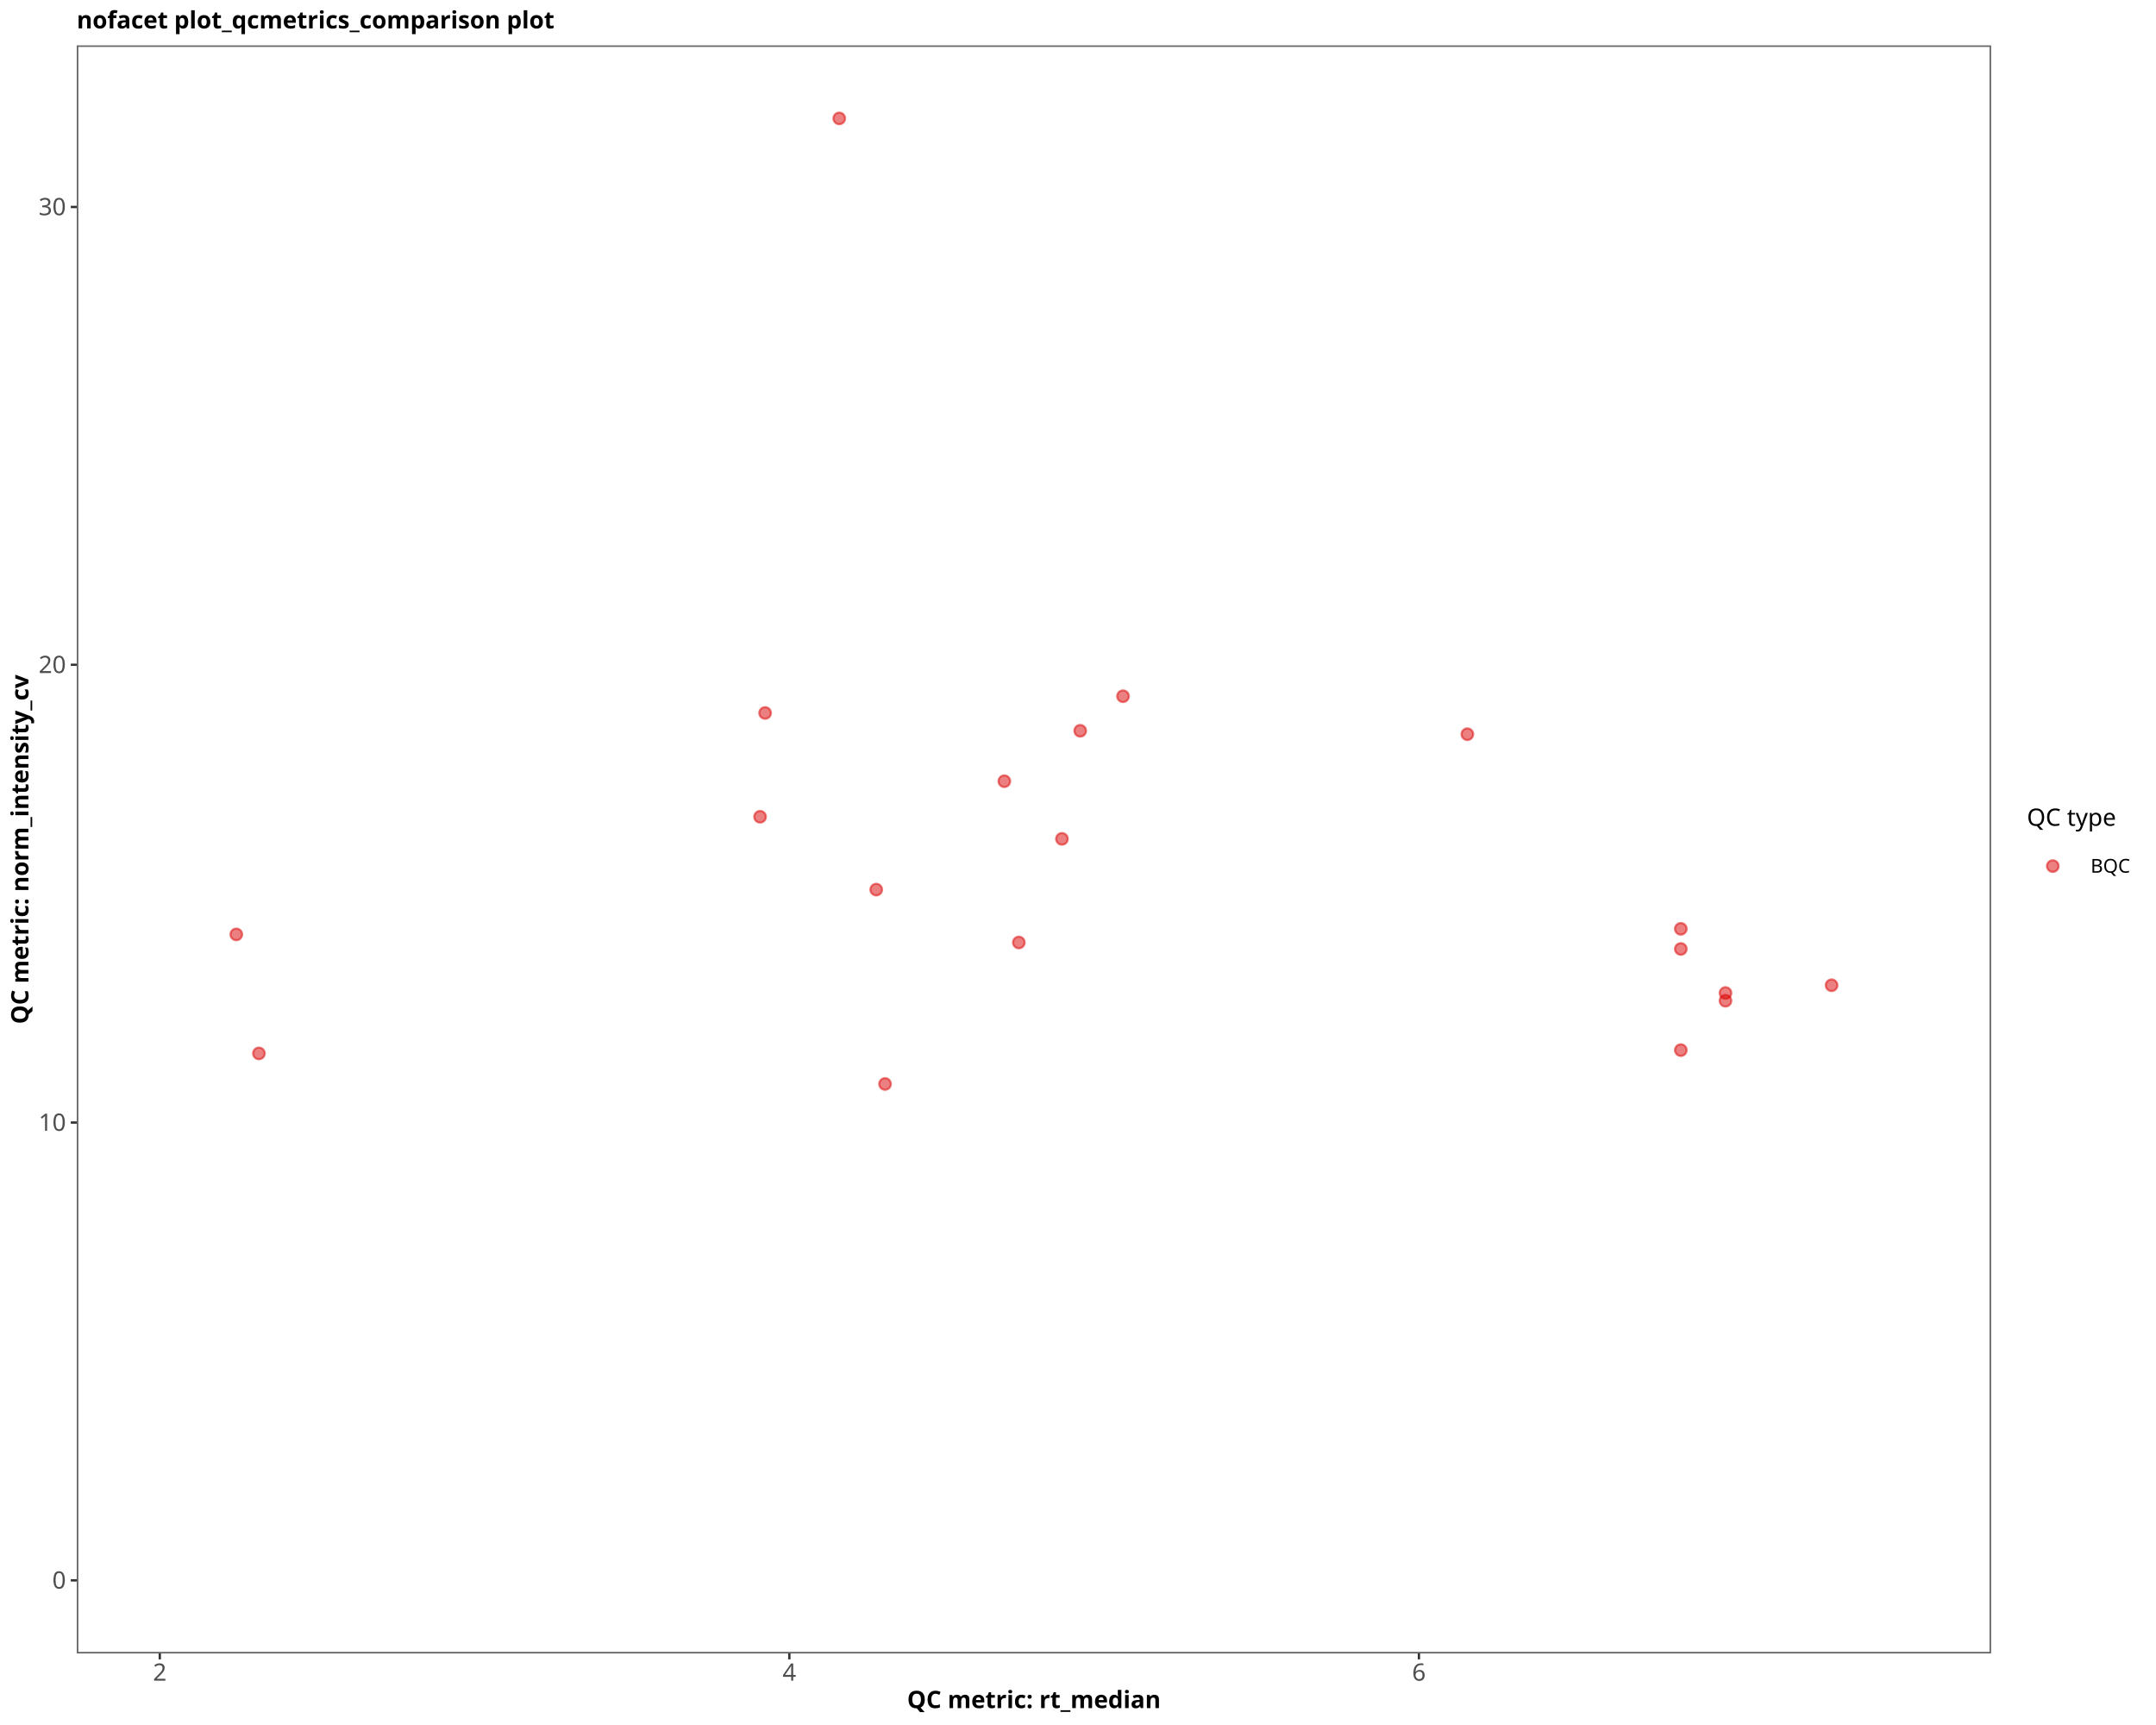
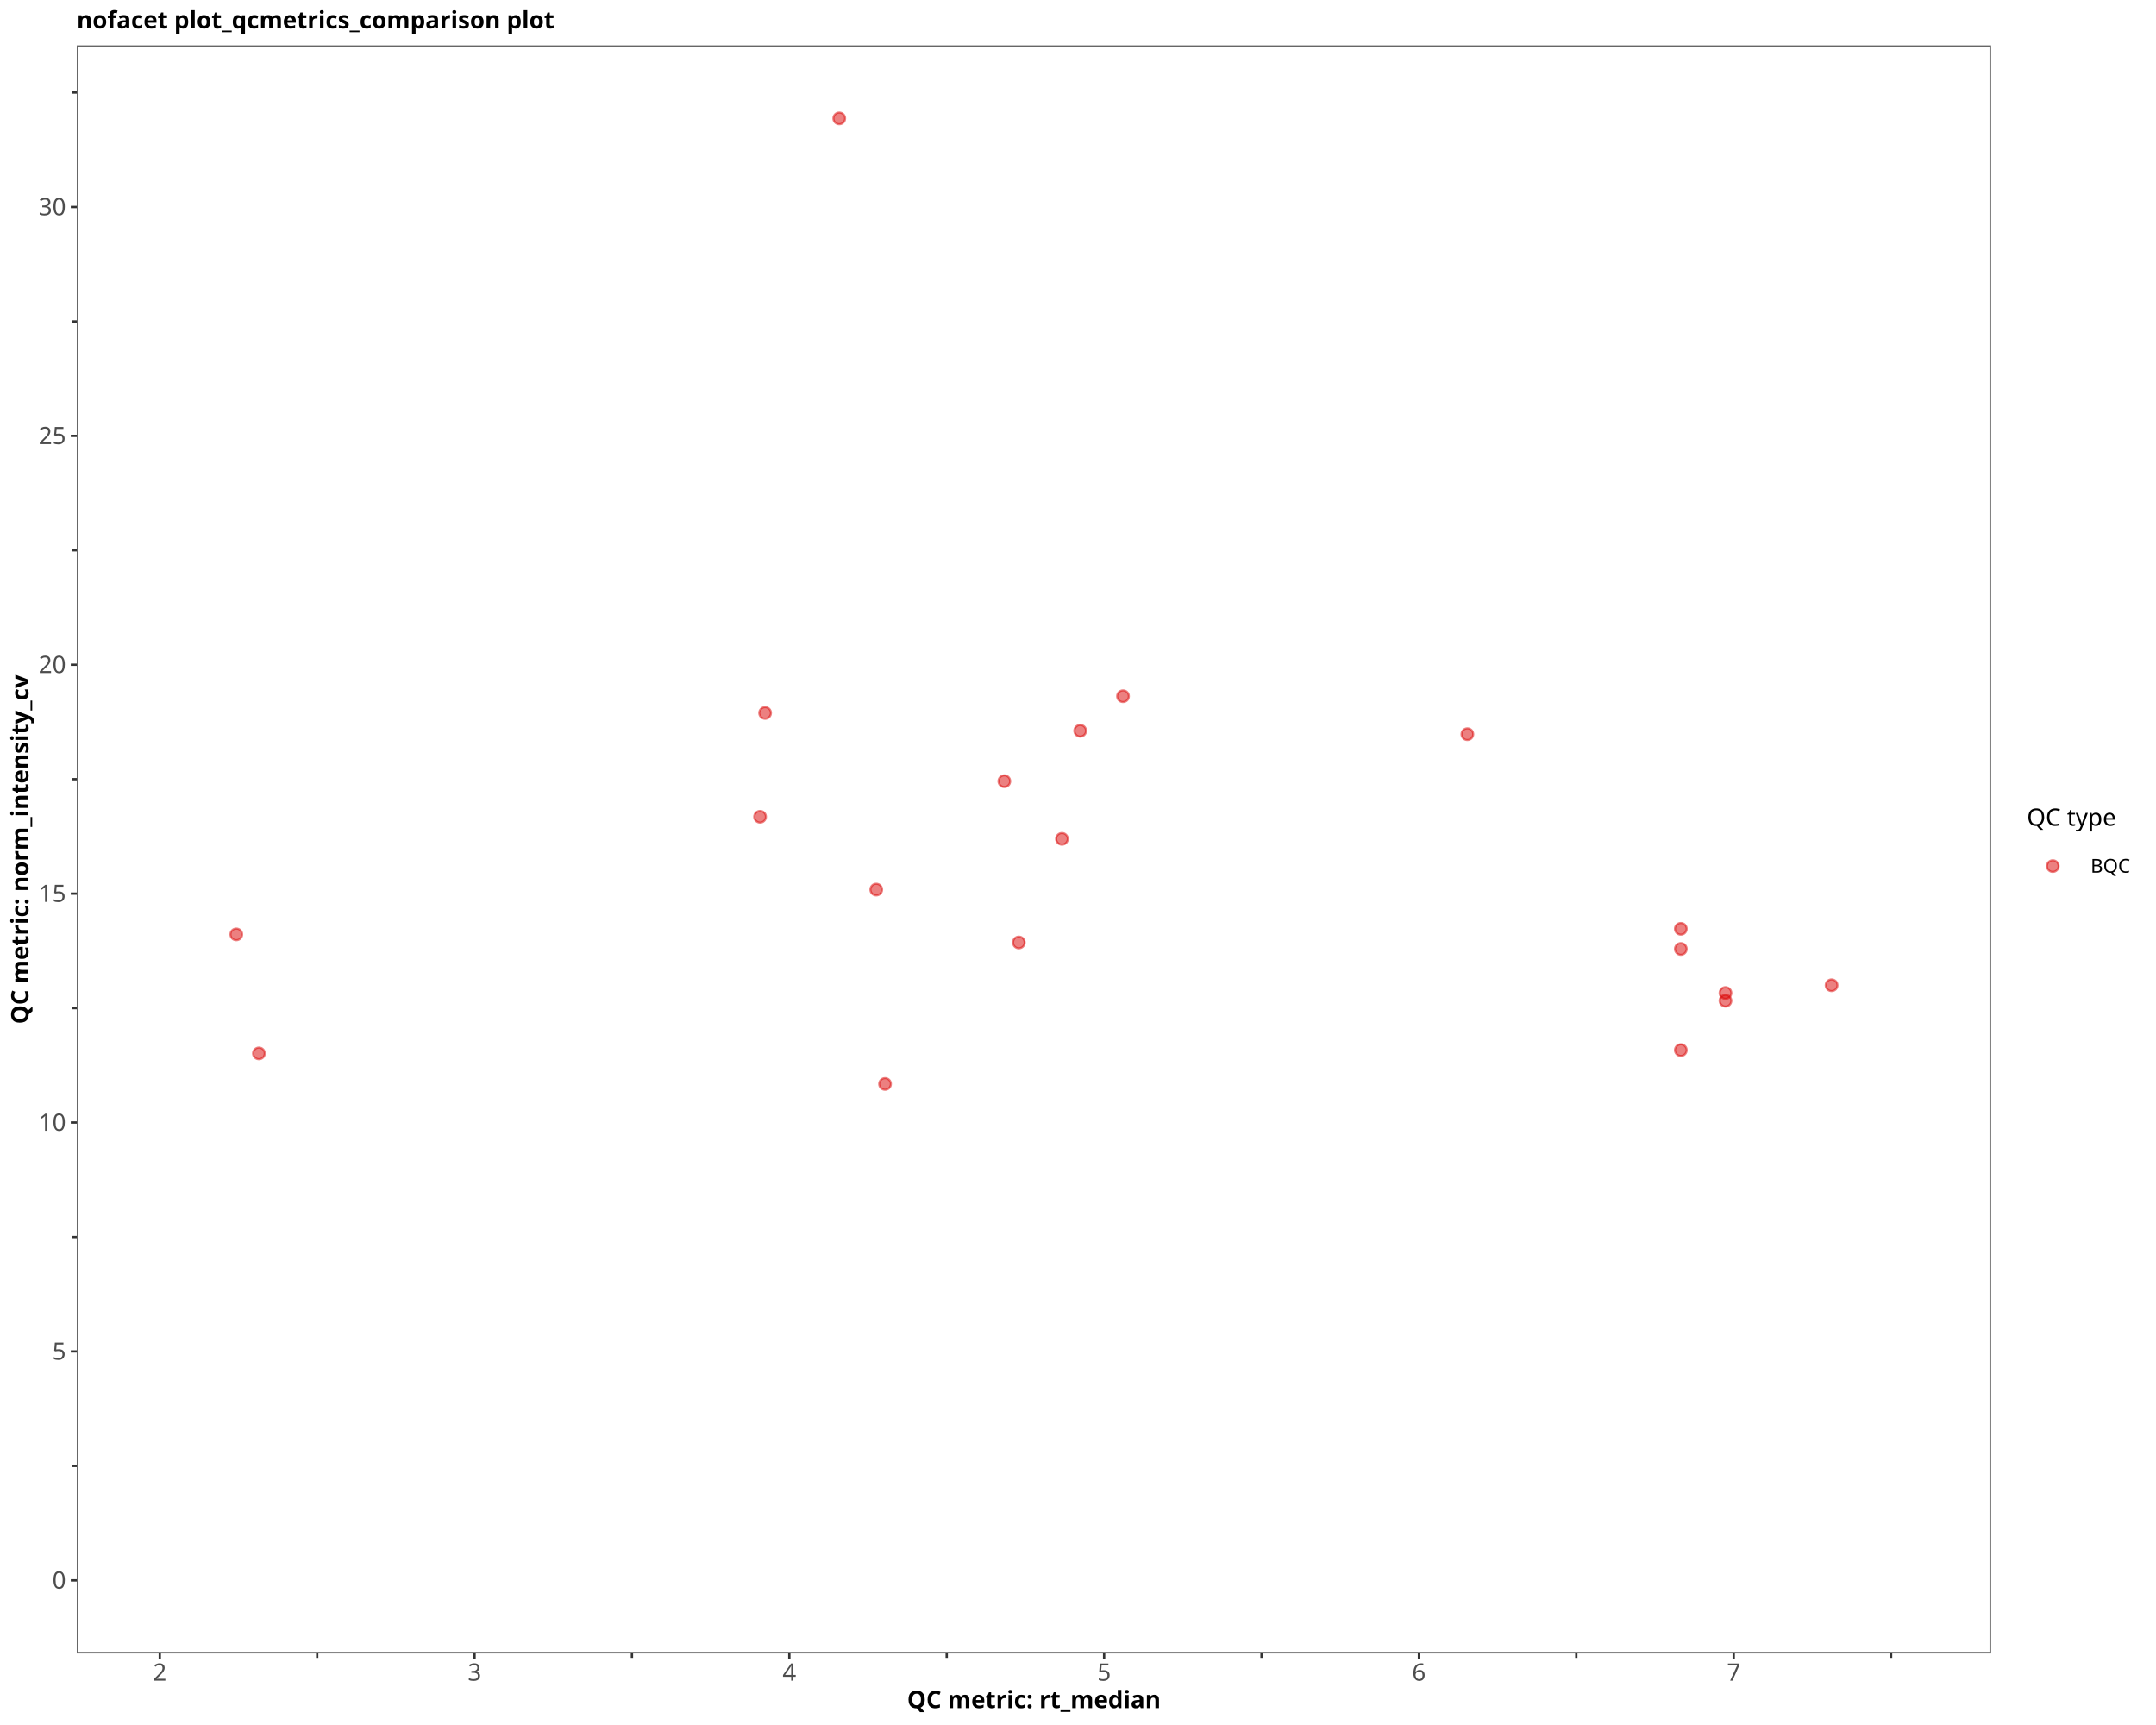
<svg xmlns="http://www.w3.org/2000/svg" class="svglite" data-engine-version="2.0" width="720.00pt" height="576.00pt" viewBox="0 0 720.00 576.00">
  <defs>
    <style type="text/css">
    .svglite line, .svglite polyline, .svglite polygon, .svglite path, .svglite rect, .svglite circle {
      fill: none;
      stroke: #000000;
      stroke-linecap: round;
      stroke-linejoin: round;
      stroke-miterlimit: 10.00;
    }
  </style>
  </defs>
  <rect width="100%" height="100%" style="stroke: none; fill: #FFFFFF;" />
  <defs>
    <clipPath id="cpMC4wMHw3MjAuMDB8MC4wMHw1NzYuMDA=">
      <rect x="0.00" y="0.00" width="720.00" height="576.00" />
    </clipPath>
  </defs>
  <g clip-path="url(#cpMC4wMHw3MjAuMDB8MC4wMHw1NzYuMDA=)">
    <rect x="0.00" y="0.00" width="720.00" height="576.00" style="stroke-width: 0.78; stroke: #FFFFFF; fill: #FFFFFF;" />
  </g>
  <defs>
    <clipPath id="cpMjUuNjN8NjY0Ljk0fDE1LjE0fDU1Mi4xMA==">
      <rect x="25.63" y="15.14" width="639.31" height="536.97" />
    </clipPath>
  </defs>
  <g clip-path="url(#cpMjUuNjN8NjY0Ljk0fDE1LjE0fDU1Mi4xMA==)">
    <rect x="25.63" y="15.14" width="639.31" height="536.97" style="stroke-width: 0.78; stroke: none; fill: #FFFFFF;" />
-     <polyline points="25.63,451.26 664.94,451.26 " style="stroke-width: 0.001; stroke: #EBEBEB; stroke-linecap: butt;" />
-     <polyline points="25.63,298.40 664.94,298.40 " style="stroke-width: 0.001; stroke: #EBEBEB; stroke-linecap: butt;" />
-     <polyline points="25.63,145.54 664.94,145.54 " style="stroke-width: 0.001; stroke: #EBEBEB; stroke-linecap: butt;" />
-     <polyline points="158.48,552.10 158.48,15.14 " style="stroke-width: 0.001; stroke: #EBEBEB; stroke-linecap: butt;" />
-     <polyline points="368.72,552.10 368.72,15.14 " style="stroke-width: 0.001; stroke: #EBEBEB; stroke-linecap: butt;" />
-     <polyline points="578.97,552.10 578.97,15.14 " style="stroke-width: 0.001; stroke: #EBEBEB; stroke-linecap: butt;" />
+     <polyline points="25.63,489.48 664.94,489.48 " style="stroke-width: 0.001; stroke: #EBEBEB; stroke-linecap: butt;" />
+     <polyline points="25.63,413.05 664.94,413.05 " style="stroke-width: 0.001; stroke: #EBEBEB; stroke-linecap: butt;" />
+     <polyline points="25.63,336.62 664.94,336.62 " style="stroke-width: 0.001; stroke: #EBEBEB; stroke-linecap: butt;" />
+     <polyline points="25.63,260.19 664.94,260.19 " style="stroke-width: 0.001; stroke: #EBEBEB; stroke-linecap: butt;" />
+     <polyline points="25.63,183.76 664.94,183.76 " style="stroke-width: 0.001; stroke: #EBEBEB; stroke-linecap: butt;" />
+     <polyline points="25.63,107.33 664.94,107.33 " style="stroke-width: 0.001; stroke: #EBEBEB; stroke-linecap: butt;" />
+     <polyline points="25.63,30.90 664.94,30.90 " style="stroke-width: 0.001; stroke: #EBEBEB; stroke-linecap: butt;" />
+     <polyline points="105.92,552.10 105.92,15.14 " style="stroke-width: 0.001; stroke: #EBEBEB; stroke-linecap: butt;" />
+     <polyline points="211.04,552.10 211.04,15.14 " style="stroke-width: 0.001; stroke: #EBEBEB; stroke-linecap: butt;" />
+     <polyline points="316.16,552.10 316.16,15.14 " style="stroke-width: 0.001; stroke: #EBEBEB; stroke-linecap: butt;" />
+     <polyline points="421.29,552.10 421.29,15.14 " style="stroke-width: 0.001; stroke: #EBEBEB; stroke-linecap: butt;" />
+     <polyline points="526.41,552.10 526.41,15.14 " style="stroke-width: 0.001; stroke: #EBEBEB; stroke-linecap: butt;" />
+     <polyline points="631.53,552.10 631.53,15.14 " style="stroke-width: 0.001; stroke: #EBEBEB; stroke-linecap: butt;" />
    <polyline points="25.63,527.70 664.94,527.70 " style="stroke-width: 0.002; stroke: #EBEBEB; stroke-linecap: butt;" />
+     <polyline points="25.63,451.26 664.94,451.26 " style="stroke-width: 0.002; stroke: #EBEBEB; stroke-linecap: butt;" />
    <polyline points="25.63,374.83 664.94,374.83 " style="stroke-width: 0.002; stroke: #EBEBEB; stroke-linecap: butt;" />
+     <polyline points="25.63,298.40 664.94,298.40 " style="stroke-width: 0.002; stroke: #EBEBEB; stroke-linecap: butt;" />
    <polyline points="25.63,221.97 664.94,221.97 " style="stroke-width: 0.002; stroke: #EBEBEB; stroke-linecap: butt;" />
+     <polyline points="25.63,145.54 664.94,145.54 " style="stroke-width: 0.002; stroke: #EBEBEB; stroke-linecap: butt;" />
    <polyline points="25.63,69.11 664.94,69.11 " style="stroke-width: 0.002; stroke: #EBEBEB; stroke-linecap: butt;" />
    <polyline points="53.36,552.10 53.36,15.14 " style="stroke-width: 0.002; stroke: #EBEBEB; stroke-linecap: butt;" />
+     <polyline points="158.48,552.10 158.48,15.14 " style="stroke-width: 0.002; stroke: #EBEBEB; stroke-linecap: butt;" />
    <polyline points="263.60,552.10 263.60,15.14 " style="stroke-width: 0.002; stroke: #EBEBEB; stroke-linecap: butt;" />
+     <polyline points="368.72,552.10 368.72,15.14 " style="stroke-width: 0.002; stroke: #EBEBEB; stroke-linecap: butt;" />
    <polyline points="473.85,552.10 473.85,15.14 " style="stroke-width: 0.002; stroke: #EBEBEB; stroke-linecap: butt;" />
+     <polyline points="578.97,552.10 578.97,15.14 " style="stroke-width: 0.002; stroke: #EBEBEB; stroke-linecap: butt;" />
    <circle cx="611.66" cy="328.99" r="1.95" style="stroke-width: 0.71; stroke: #DB0202; stroke-opacity: 0.50; fill: #DB0202; fill-opacity: 0.50;" />
    <circle cx="360.74" cy="244.02" r="1.95" style="stroke-width: 0.71; stroke: #DB0202; stroke-opacity: 0.50; fill: #DB0202; fill-opacity: 0.50;" />
    <circle cx="490.03" cy="245.16" r="1.95" style="stroke-width: 0.71; stroke: #DB0202; stroke-opacity: 0.50; fill: #DB0202; fill-opacity: 0.50;" />
    <circle cx="78.91" cy="312.01" r="1.95" style="stroke-width: 0.71; stroke: #DB0202; stroke-opacity: 0.50; fill: #DB0202; fill-opacity: 0.50;" />
    <circle cx="86.47" cy="351.75" r="1.95" style="stroke-width: 0.71; stroke: #DB0202; stroke-opacity: 0.50; fill: #DB0202; fill-opacity: 0.50;" />
    <circle cx="255.51" cy="238.07" r="1.95" style="stroke-width: 0.71; stroke: #DB0202; stroke-opacity: 0.50; fill: #DB0202; fill-opacity: 0.50;" />
    <circle cx="335.40" cy="260.86" r="1.95" style="stroke-width: 0.71; stroke: #DB0202; stroke-opacity: 0.50; fill: #DB0202; fill-opacity: 0.50;" />
    <circle cx="340.24" cy="314.71" r="1.95" style="stroke-width: 0.71; stroke: #DB0202; stroke-opacity: 0.50; fill: #DB0202; fill-opacity: 0.50;" />
    <circle cx="280.27" cy="39.54" r="1.95" style="stroke-width: 0.71; stroke: #DB0202; stroke-opacity: 0.50; fill: #DB0202; fill-opacity: 0.50;" />
    <circle cx="354.64" cy="280.11" r="1.95" style="stroke-width: 0.71; stroke: #DB0202; stroke-opacity: 0.50; fill: #DB0202; fill-opacity: 0.50;" />
    <circle cx="375.03" cy="232.48" r="1.95" style="stroke-width: 0.71; stroke: #DB0202; stroke-opacity: 0.50; fill: #DB0202; fill-opacity: 0.50;" />
    <circle cx="292.62" cy="297.05" r="1.95" style="stroke-width: 0.71; stroke: #DB0202; stroke-opacity: 0.50; fill: #DB0202; fill-opacity: 0.50;" />
    <circle cx="253.83" cy="272.73" r="1.95" style="stroke-width: 0.71; stroke: #DB0202; stroke-opacity: 0.50; fill: #DB0202; fill-opacity: 0.50;" />
    <circle cx="295.56" cy="361.95" r="1.95" style="stroke-width: 0.71; stroke: #DB0202; stroke-opacity: 0.50; fill: #DB0202; fill-opacity: 0.50;" />
    <circle cx="576.23" cy="331.58" r="1.95" style="stroke-width: 0.71; stroke: #DB0202; stroke-opacity: 0.50; fill: #DB0202; fill-opacity: 0.50;" />
    <circle cx="576.23" cy="334.16" r="1.95" style="stroke-width: 0.71; stroke: #DB0202; stroke-opacity: 0.50; fill: #DB0202; fill-opacity: 0.50;" />
    <circle cx="561.31" cy="350.65" r="1.95" style="stroke-width: 0.71; stroke: #DB0202; stroke-opacity: 0.50; fill: #DB0202; fill-opacity: 0.50;" />
    <circle cx="561.31" cy="316.87" r="1.95" style="stroke-width: 0.71; stroke: #DB0202; stroke-opacity: 0.50; fill: #DB0202; fill-opacity: 0.50;" />
    <circle cx="561.31" cy="310.15" r="1.95" style="stroke-width: 0.71; stroke: #DB0202; stroke-opacity: 0.50; fill: #DB0202; fill-opacity: 0.50;" />
    <rect x="25.63" y="15.14" width="639.31" height="536.97" style="stroke-width: 1.07; stroke: #666666;" />
  </g>
  <g clip-path="url(#cpMC4wMHw3MjAuMDB8MC4wMHw1NzYuMDA=)">
    <text x="22.04" y="530.45" text-anchor="end" style="font-size: 8.00px; fill: #4D4D4D; font-family: sans;" textLength="4.45px" lengthAdjust="spacingAndGlyphs">0</text>
+     <text x="22.04" y="454.02" text-anchor="end" style="font-size: 8.00px; fill: #4D4D4D; font-family: sans;" textLength="4.45px" lengthAdjust="spacingAndGlyphs">5</text>
    <text x="22.04" y="377.59" text-anchor="end" style="font-size: 8.00px; fill: #4D4D4D; font-family: sans;" textLength="8.90px" lengthAdjust="spacingAndGlyphs">10</text>
+     <text x="22.04" y="301.16" text-anchor="end" style="font-size: 8.00px; fill: #4D4D4D; font-family: sans;" textLength="8.90px" lengthAdjust="spacingAndGlyphs">15</text>
    <text x="22.04" y="224.73" text-anchor="end" style="font-size: 8.00px; fill: #4D4D4D; font-family: sans;" textLength="8.90px" lengthAdjust="spacingAndGlyphs">20</text>
+     <text x="22.04" y="148.30" text-anchor="end" style="font-size: 8.00px; fill: #4D4D4D; font-family: sans;" textLength="8.90px" lengthAdjust="spacingAndGlyphs">25</text>
    <text x="22.04" y="71.86" text-anchor="end" style="font-size: 8.00px; fill: #4D4D4D; font-family: sans;" textLength="8.90px" lengthAdjust="spacingAndGlyphs">30</text>
    <polyline points="23.64,527.70 25.63,527.70 " style="stroke-width: 0.78; stroke: #333333; stroke-linecap: butt;" />
+     <polyline points="23.64,451.26 25.63,451.26 " style="stroke-width: 0.78; stroke: #333333; stroke-linecap: butt;" />
    <polyline points="23.64,374.83 25.63,374.83 " style="stroke-width: 0.78; stroke: #333333; stroke-linecap: butt;" />
+     <polyline points="23.64,298.40 25.63,298.40 " style="stroke-width: 0.78; stroke: #333333; stroke-linecap: butt;" />
    <polyline points="23.64,221.97 25.63,221.97 " style="stroke-width: 0.78; stroke: #333333; stroke-linecap: butt;" />
+     <polyline points="23.64,145.54 25.63,145.54 " style="stroke-width: 0.78; stroke: #333333; stroke-linecap: butt;" />
    <polyline points="23.64,69.11 25.63,69.11 " style="stroke-width: 0.78; stroke: #333333; stroke-linecap: butt;" />
+     <polyline points="24.14,489.48 25.63,489.48 " style="stroke-width: 0.78; stroke: #333333; stroke-linecap: butt;" />
+     <polyline points="24.14,413.05 25.63,413.05 " style="stroke-width: 0.78; stroke: #333333; stroke-linecap: butt;" />
+     <polyline points="24.14,336.62 25.63,336.62 " style="stroke-width: 0.78; stroke: #333333; stroke-linecap: butt;" />
+     <polyline points="24.14,260.19 25.63,260.19 " style="stroke-width: 0.78; stroke: #333333; stroke-linecap: butt;" />
+     <polyline points="24.14,183.76 25.63,183.76 " style="stroke-width: 0.78; stroke: #333333; stroke-linecap: butt;" />
+     <polyline points="24.14,107.33 25.63,107.33 " style="stroke-width: 0.78; stroke: #333333; stroke-linecap: butt;" />
+     <polyline points="24.14,30.90 25.63,30.90 " style="stroke-width: 0.78; stroke: #333333; stroke-linecap: butt;" />
    <polyline points="53.36,554.10 53.36,552.10 " style="stroke-width: 0.78; stroke: #333333; stroke-linecap: butt;" />
+     <polyline points="158.48,554.10 158.48,552.10 " style="stroke-width: 0.78; stroke: #333333; stroke-linecap: butt;" />
    <polyline points="263.60,554.10 263.60,552.10 " style="stroke-width: 0.78; stroke: #333333; stroke-linecap: butt;" />
+     <polyline points="368.72,554.10 368.72,552.10 " style="stroke-width: 0.78; stroke: #333333; stroke-linecap: butt;" />
    <polyline points="473.85,554.10 473.85,552.10 " style="stroke-width: 0.78; stroke: #333333; stroke-linecap: butt;" />
+     <polyline points="578.97,554.10 578.97,552.10 " style="stroke-width: 0.78; stroke: #333333; stroke-linecap: butt;" />
+     <polyline points="105.92,553.60 105.92,552.10 " style="stroke-width: 0.78; stroke: #333333; stroke-linecap: butt;" />
+     <polyline points="211.04,553.60 211.04,552.10 " style="stroke-width: 0.78; stroke: #333333; stroke-linecap: butt;" />
+     <polyline points="316.16,553.60 316.16,552.10 " style="stroke-width: 0.78; stroke: #333333; stroke-linecap: butt;" />
+     <polyline points="421.29,553.60 421.29,552.10 " style="stroke-width: 0.78; stroke: #333333; stroke-linecap: butt;" />
+     <polyline points="526.41,553.60 526.41,552.10 " style="stroke-width: 0.78; stroke: #333333; stroke-linecap: butt;" />
+     <polyline points="631.53,553.60 631.53,552.10 " style="stroke-width: 0.78; stroke: #333333; stroke-linecap: butt;" />
    <text x="53.36" y="561.20" text-anchor="middle" style="font-size: 8.00px; fill: #4D4D4D; font-family: sans;" textLength="4.45px" lengthAdjust="spacingAndGlyphs">2</text>
+     <text x="158.48" y="561.20" text-anchor="middle" style="font-size: 8.00px; fill: #4D4D4D; font-family: sans;" textLength="4.45px" lengthAdjust="spacingAndGlyphs">3</text>
    <text x="263.60" y="561.20" text-anchor="middle" style="font-size: 8.00px; fill: #4D4D4D; font-family: sans;" textLength="4.45px" lengthAdjust="spacingAndGlyphs">4</text>
+     <text x="368.72" y="561.20" text-anchor="middle" style="font-size: 8.00px; fill: #4D4D4D; font-family: sans;" textLength="4.45px" lengthAdjust="spacingAndGlyphs">5</text>
    <text x="473.85" y="561.20" text-anchor="middle" style="font-size: 8.00px; fill: #4D4D4D; font-family: sans;" textLength="4.45px" lengthAdjust="spacingAndGlyphs">6</text>
+     <text x="578.97" y="561.20" text-anchor="middle" style="font-size: 8.00px; fill: #4D4D4D; font-family: sans;" textLength="4.45px" lengthAdjust="spacingAndGlyphs">7</text>
    <text x="345.28" y="570.35" text-anchor="middle" style="font-size: 8.00px; font-weight: bold; font-family: sans;" textLength="76.03px" lengthAdjust="spacingAndGlyphs">QC metric: rt_median</text>
    <text transform="translate(9.49,283.62) rotate(-90)" text-anchor="middle" style="font-size: 8.00px; font-weight: bold; font-family: sans;" textLength="104.94px" lengthAdjust="spacingAndGlyphs">QC metric: norm_intensity_cv</text>
    <rect x="672.91" y="265.42" width="43.11" height="36.40" style="stroke-width: 0.78; stroke: none; fill: #FFFFFF;" />
    <text x="676.89" y="275.74" style="font-size: 8.00px; font-family: sans;" textLength="29.35px" lengthAdjust="spacingAndGlyphs">QC type</text>
    <rect x="676.89" y="280.56" width="17.28" height="17.28" style="stroke-width: 0.78; stroke: none; fill: #FFFFFF;" />
    <circle cx="685.53" cy="289.20" r="1.95" style="stroke-width: 0.71; stroke: #DB0202; stroke-opacity: 0.50; fill: #DB0202; fill-opacity: 0.50;" />
    <text x="698.16" y="291.40" style="font-size: 6.40px; font-family: sans;" textLength="13.87px" lengthAdjust="spacingAndGlyphs">BQC</text>
    <text x="25.63" y="9.49" style="font-size: 8.00px; font-weight: bold; font-family: sans;" textLength="140.99px" lengthAdjust="spacingAndGlyphs">nofacet plot_qcmetrics_comparison plot</text>
  </g>
</svg>
